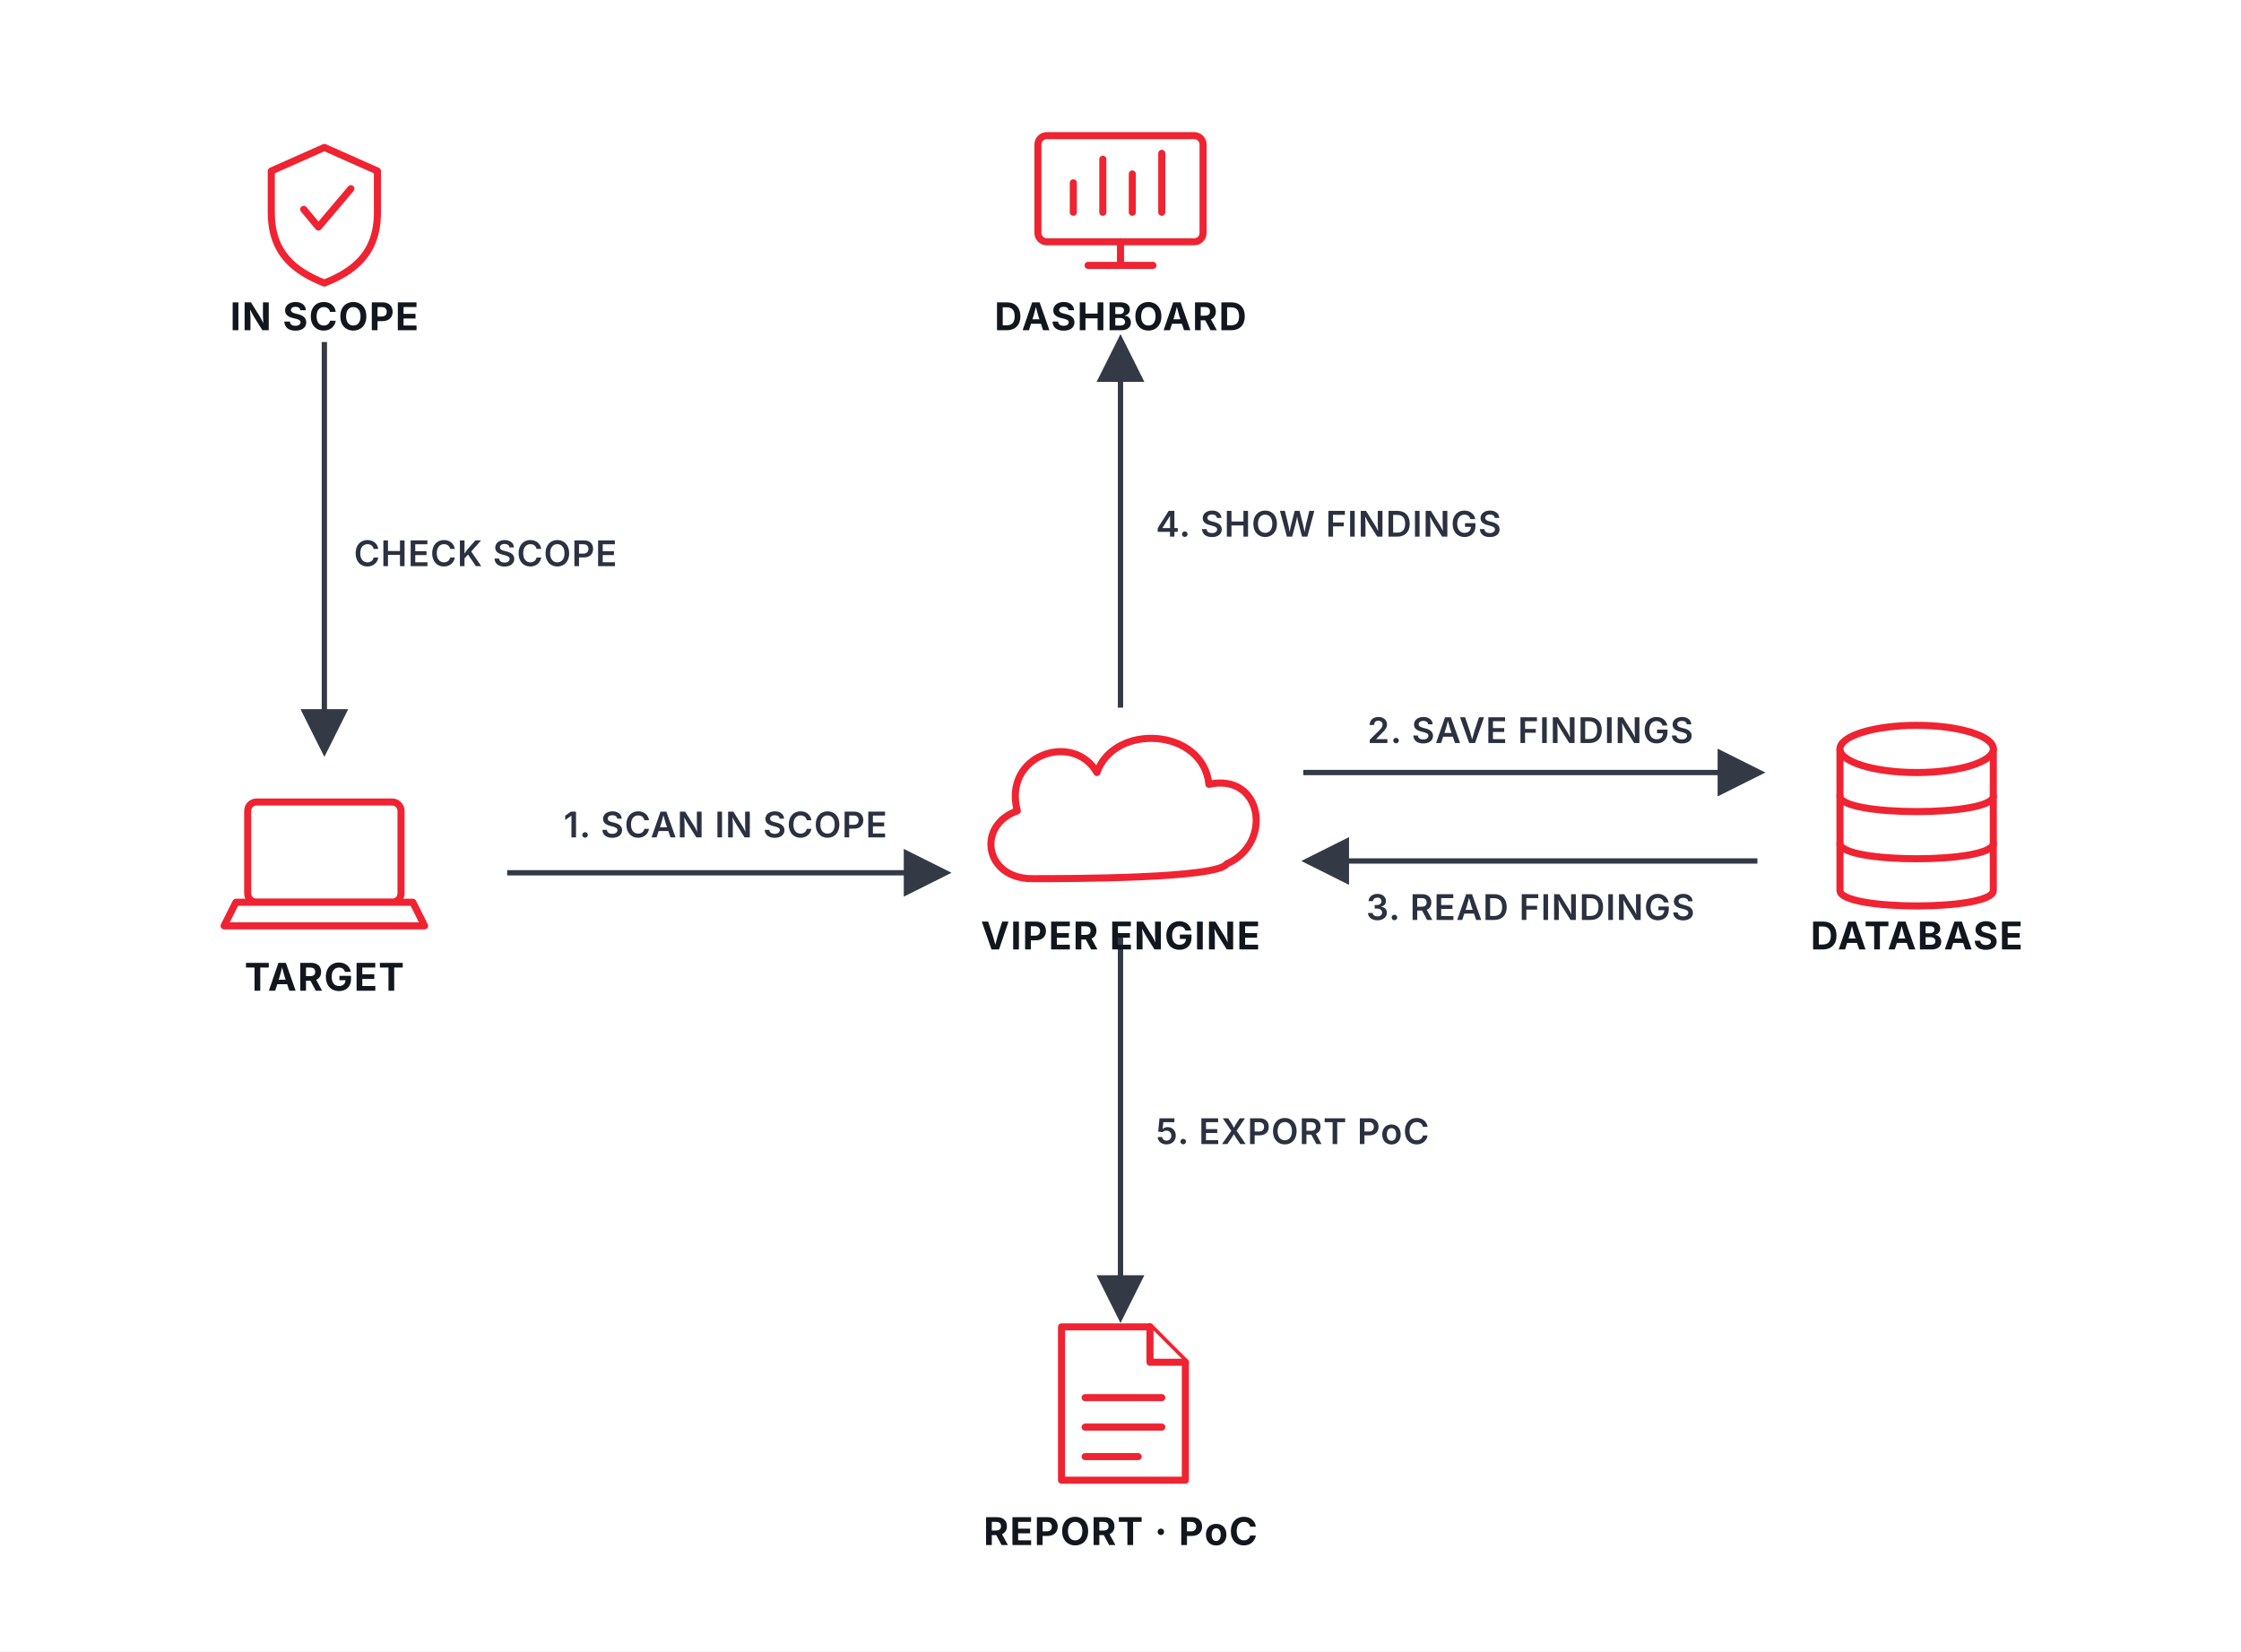
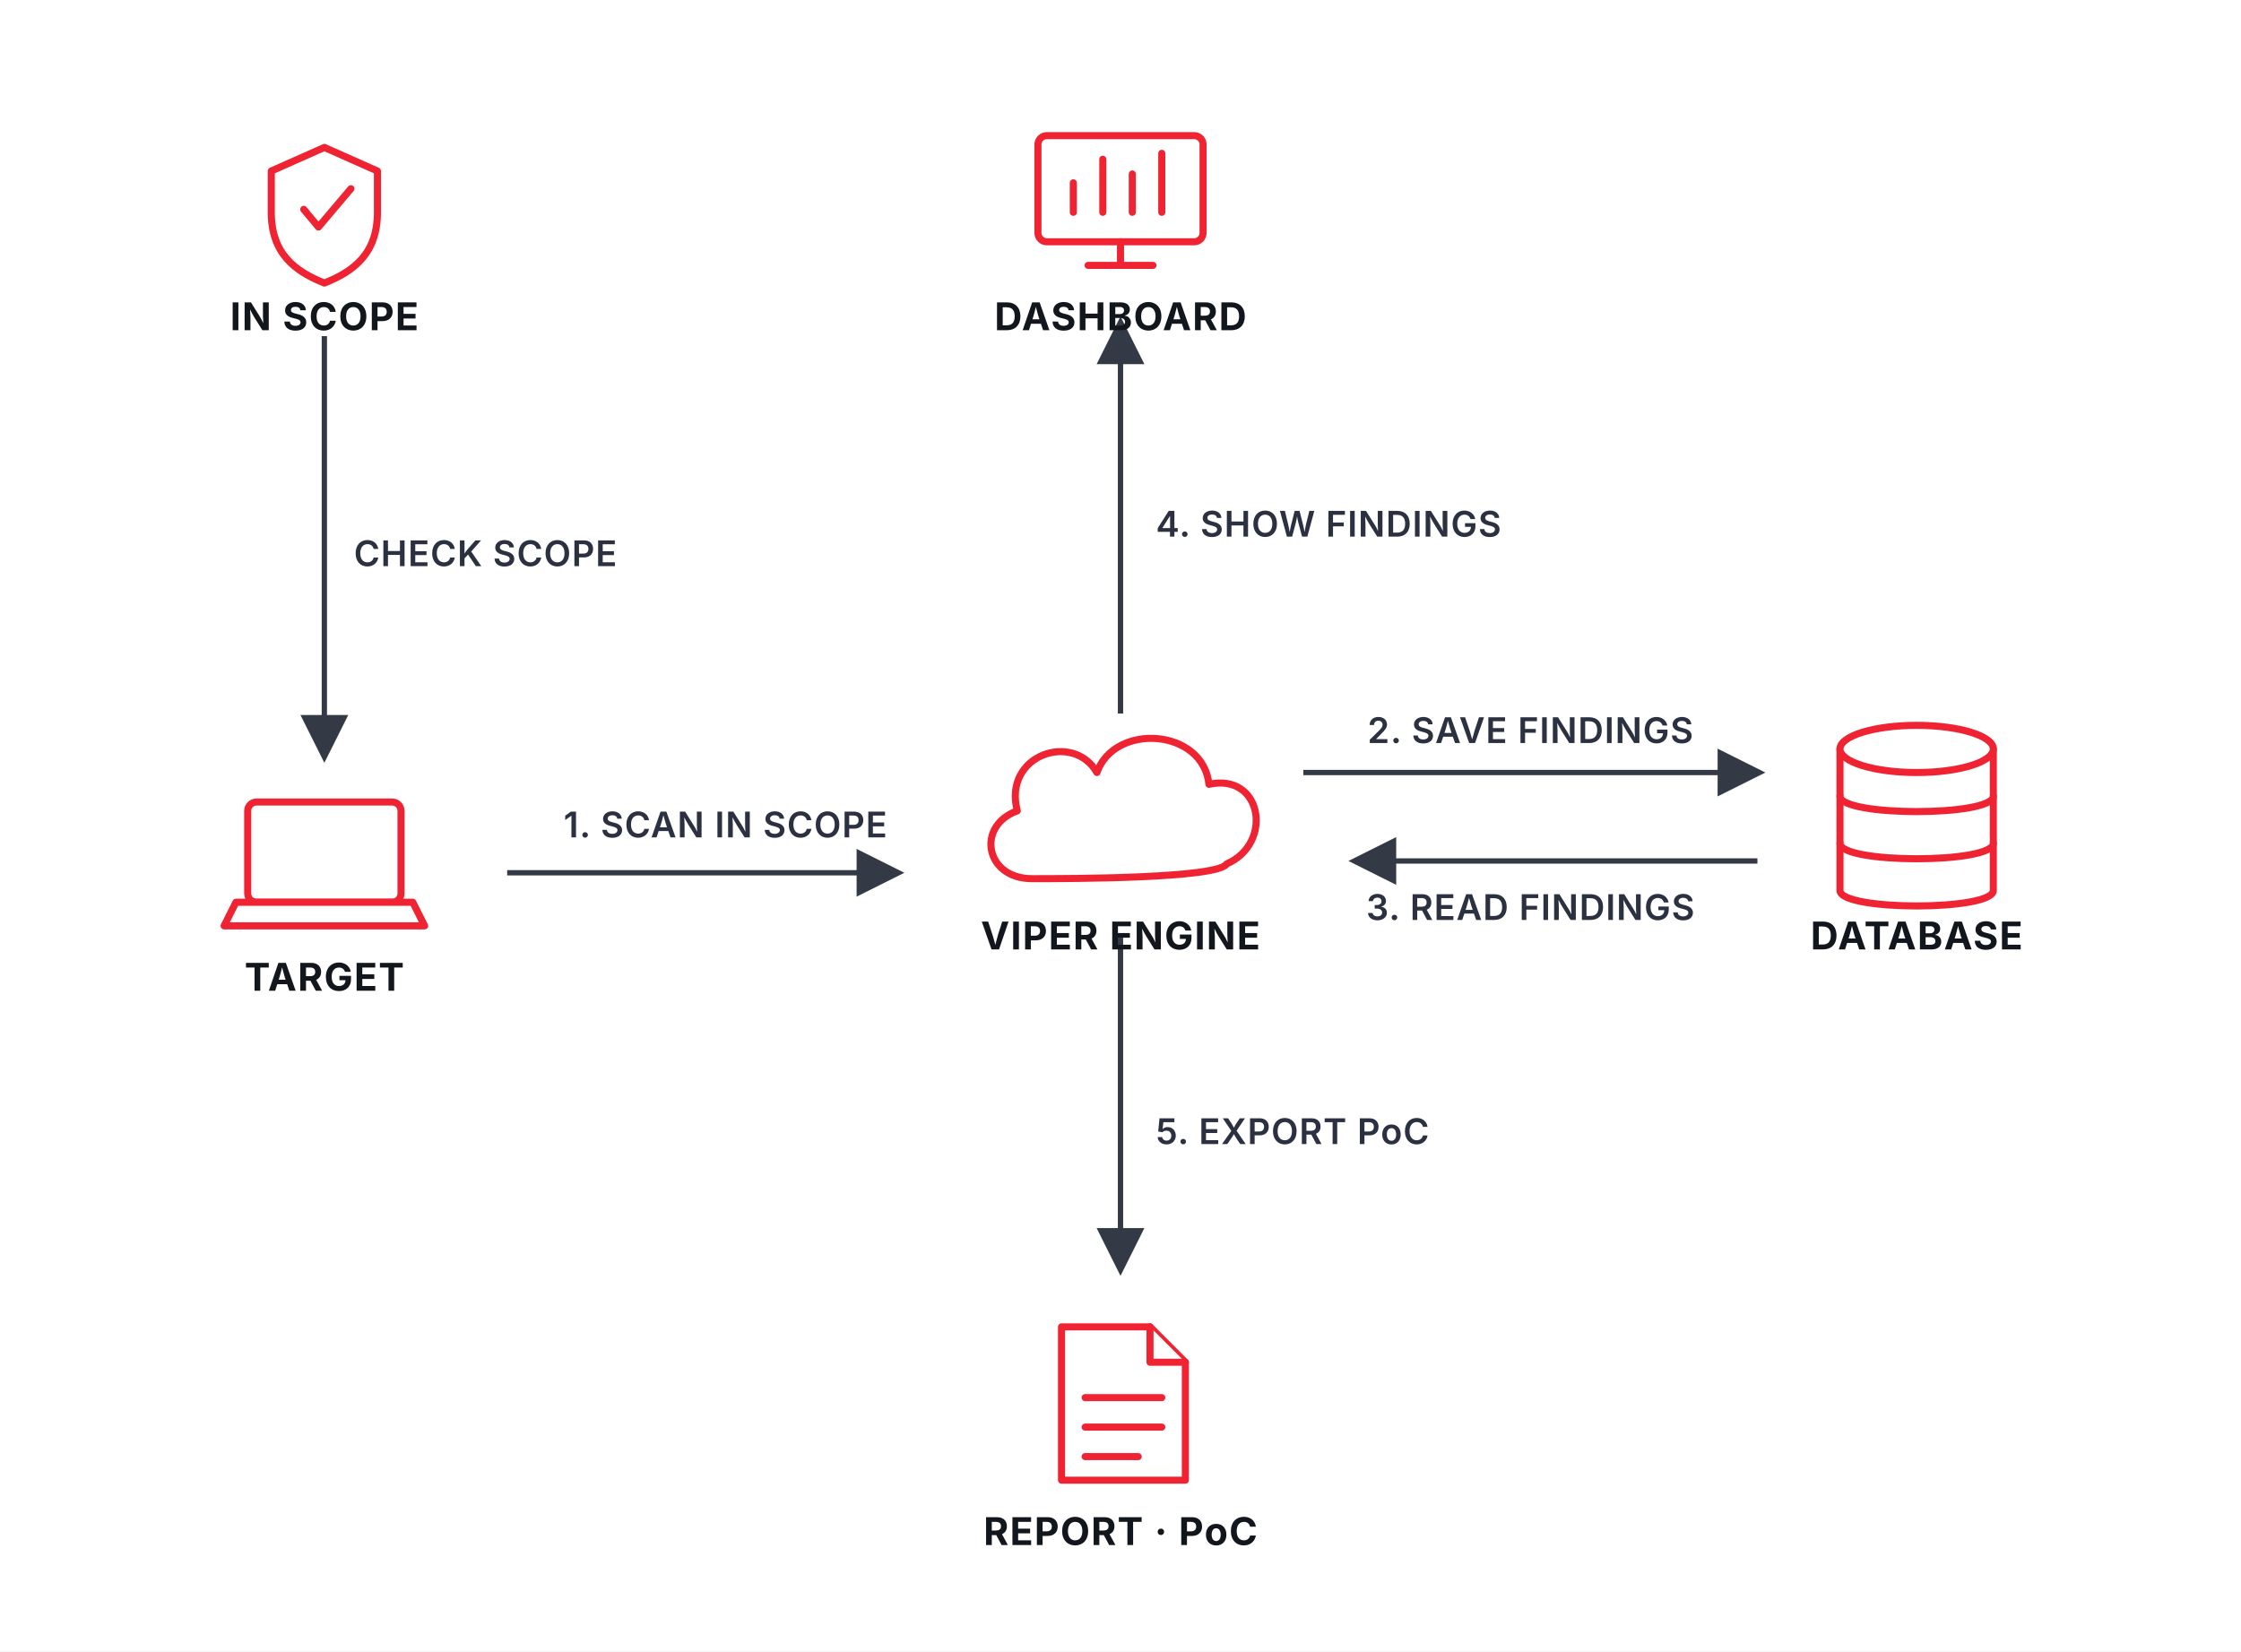
<svg xmlns="http://www.w3.org/2000/svg" width="760" height="560" viewBox="0 0 760 560" role="img" aria-labelledby="t d">
  <defs>
    <style>
      .ic{fill:#fff;stroke:#ef2331;stroke-width:2.4;stroke-linecap:round;stroke-linejoin:round}
      .lbl{fill:#12161d;font:700 13px Inter,Segoe UI,Arial,sans-serif;text-anchor:middle;letter-spacing:.4px}
      .al{fill:#2b3140;font:600 12px Inter,Segoe UI,Arial,sans-serif;letter-spacing:.3px}
      .alc{fill:#2b3140;font:600 12px Inter,Segoe UI,Arial,sans-serif;text-anchor:middle;letter-spacing:.3px}
      .flow{fill:none;stroke:#333a45;stroke-width:1.8}
    </style>
    <marker id="ah" markerWidth="9" markerHeight="9" refX="7.5" refY="4.5" orient="auto">
      <path d="M0 0 9 4.5 0 9Z" fill="#333a45" />
    </marker>
  </defs>
  <rect width="760" height="560" fill="#ffffff" />
  <g class="flow" marker-end="url(#ah)">
-     <path d="M110 116 V254" />
-     <path d="M172 296 H320" />
-     <path d="M380 240 V116" />
+     <path d="M110 114 V256" />
+     <path d="M172 296 H304" />
+     <path d="M380 242 V110" />
    <path d="M442 262 H596" />
-     <path d="M596 292 H444" />
-     <path d="M380 318 V446" />
+     <path d="M596 292 H460" />
+     <path d="M380 318 V430" />
  </g>
  <text x="120" y="192" class="al">CHECK SCOPE</text>
  <text x="246" y="284" class="alc">1. SCAN IN SCOPE</text>
  <text x="392" y="182" class="al">4. SHOW FINDINGS</text>
  <text x="519" y="252" class="alc">2. SAVE FINDINGS</text>
  <text x="519" y="312" class="alc">3. READ FINDINGS</text>
  <text x="392" y="388" class="al">5. EXPORT PoC</text>
  <g transform="translate(110 72)">
    <path class="ic" d="M0 -22 L18 -14 V0 C18 14 10 20 0 24 C-10 20 -18 14 -18 0 V-14 Z" />
    <path class="ic" d="M-7 -1 L-2 5 L9 -8" />
  </g>
  <text x="110" y="112" class="lbl">IN SCOPE</text>
  <g transform="translate(110 292)">
    <rect class="ic" x="-26" y="-20" width="52" height="34" rx="3" />
    <path class="ic" d="M-34 22 L-30 14 H30 L34 22 Z" />
  </g>
  <text x="110" y="336" class="lbl">TARGET</text>
  <g transform="translate(380 278)">
    <path class="ic" d="M-30 20 C-46 20 -49 2 -35 -3 C-40 -22 -16 -30 -8 -16 C-2 -33 28 -31 30 -12 C48 -16 52 8 36 15 C33 20 -18 20 -30 20 Z" />
  </g>
  <text x="380" y="322" class="lbl">VIPER ENGINE</text>
  <g transform="translate(380 66)">
    <rect class="ic" x="-28" y="-20" width="56" height="36" rx="3" />
    <path class="ic" d="M0 16 V24 M-11 24 H11" />
    <path class="ic" d="M-16 6 V-4 M-6 6 V-12 M4 6 V-7 M14 6 V-14" />
  </g>
  <text x="380" y="112" class="lbl">DASHBOARD</text>
  <g transform="translate(650 278)">
    <path class="ic" d="M-26 -24 V24 C-26 31 26 31 26 24 V-24" />
    <ellipse class="ic" cx="0" cy="-24" rx="26" ry="8" />
    <path class="ic" d="M-26 -8 C-26 -1 26 -1 26 -8" />
    <path class="ic" d="M-26 8 C-26 15 26 15 26 8" />
  </g>
  <text x="650" y="322" class="lbl">DATABASE</text>
  <g transform="translate(380 476)">
    <path class="ic" d="M-20 -26 H10 L22 -14 V26 H-20 Z" />
    <path class="ic" d="M10 -26 V-14 H22" />
    <path class="ic" d="M-12 -2 H14 M-12 8 H14 M-12 18 H6" />
  </g>
  <text x="380" y="524" class="lbl">REPORT · PoC</text>
</svg>
